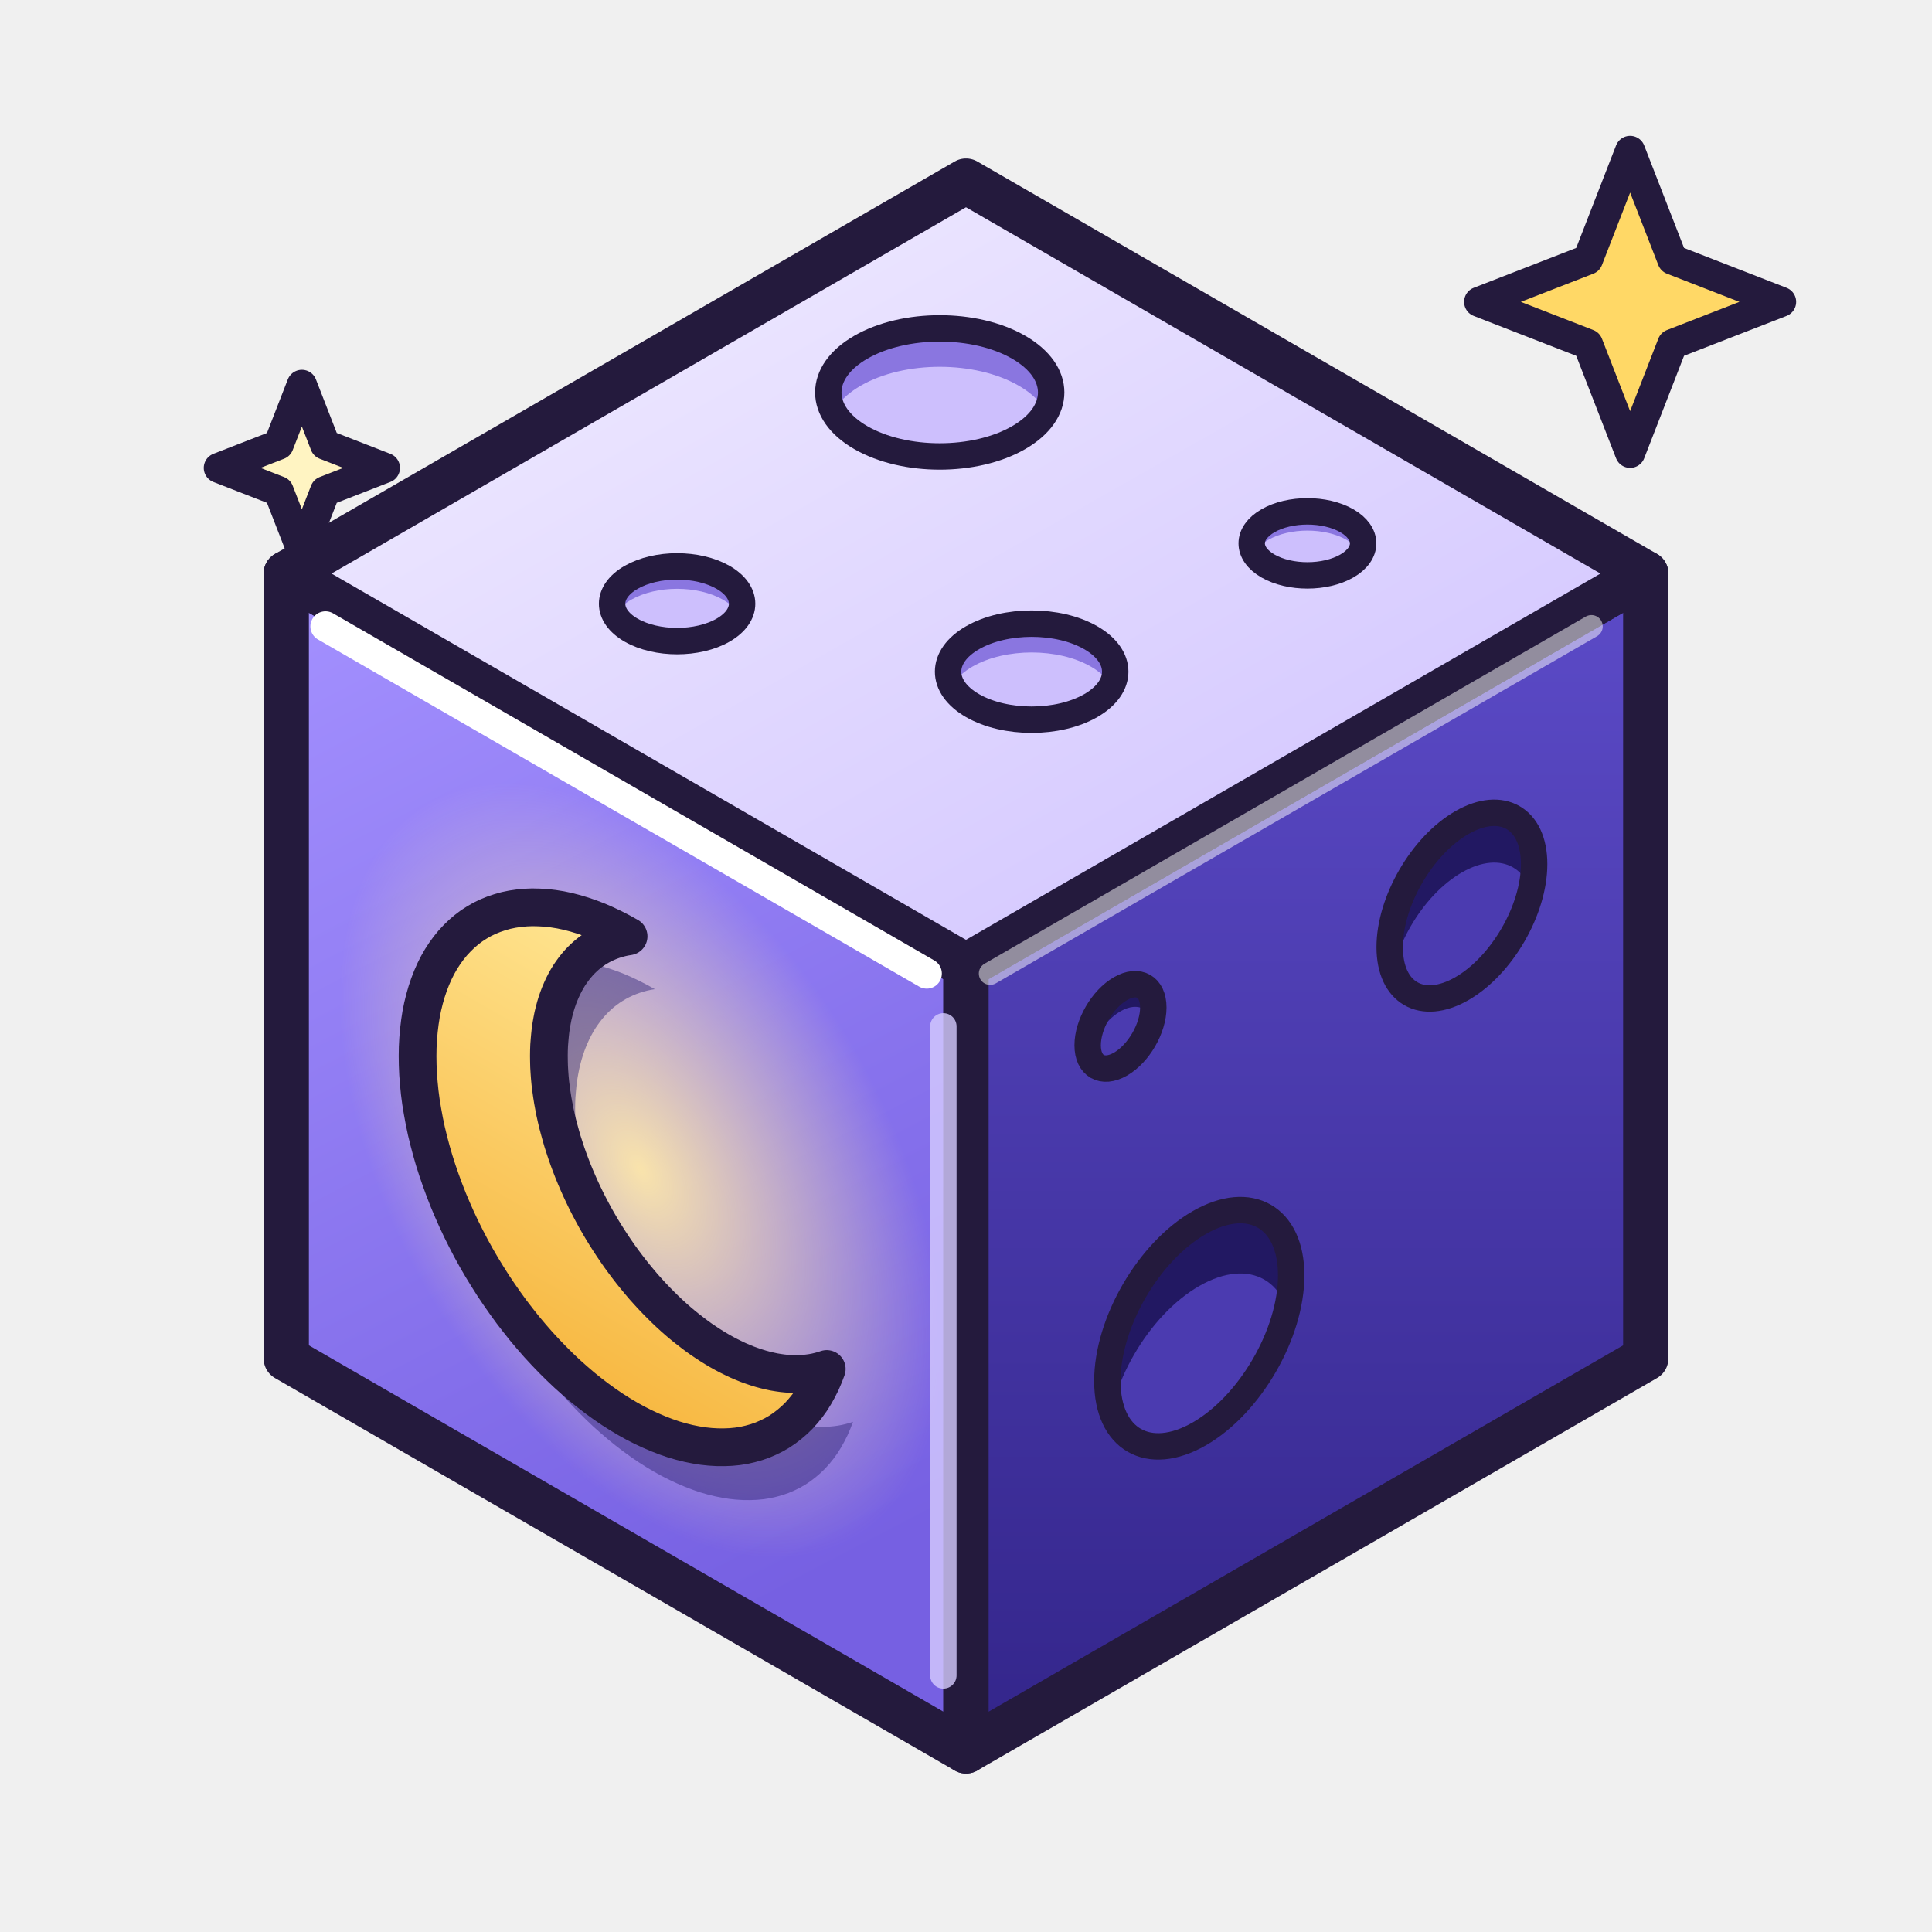
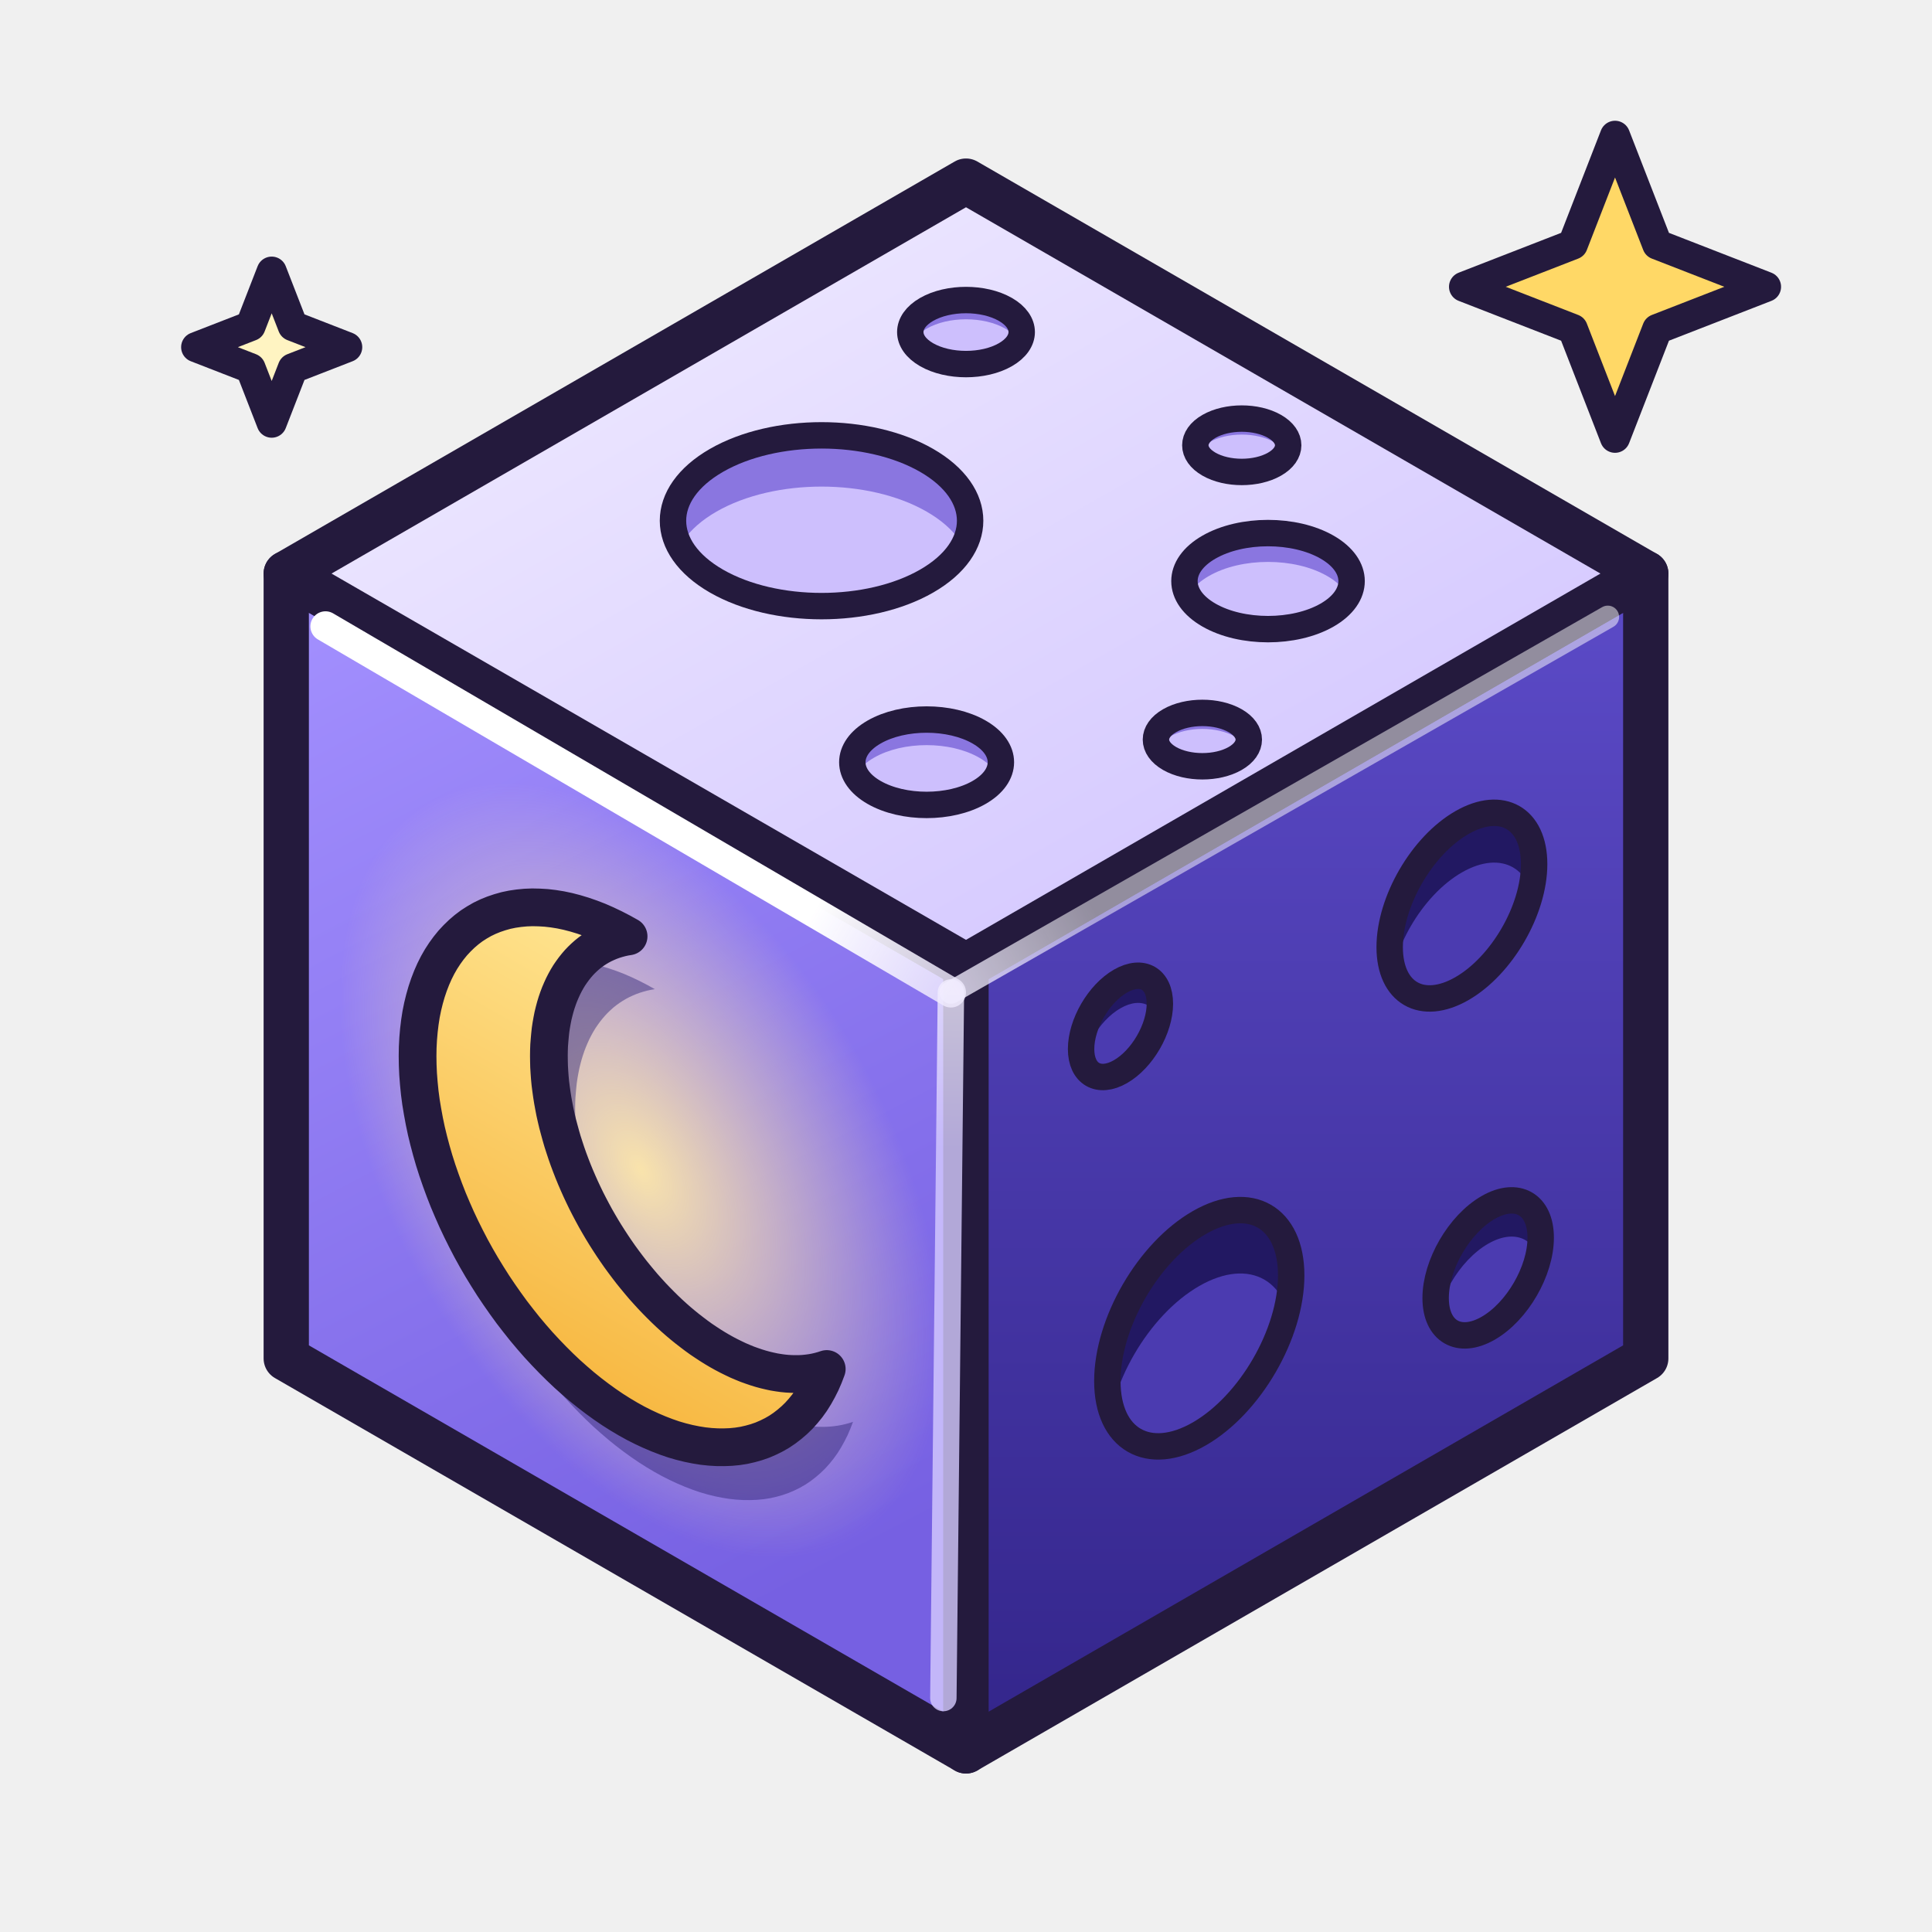
<svg xmlns="http://www.w3.org/2000/svg" viewBox="0 0 256 256" width="256" height="256">
  <defs>
    <linearGradient id="t" x1="0" y1="0" x2="1" y2="1">
      <stop offset="0" stop-color="#f4f0ff" />
      <stop offset="1" stop-color="#cdbfff" />
    </linearGradient>
    <linearGradient id="l" x1="0" y1="0" x2=".3" y2="1">
      <stop offset="0" stop-color="#a491ff" />
      <stop offset="1" stop-color="#7660e2" />
    </linearGradient>
    <linearGradient id="r" x1="0" y1="0" x2="0" y2="1">
      <stop offset="0" stop-color="#5c4bc8" />
      <stop offset="1" stop-color="#33258a" />
    </linearGradient>
    <radialGradient id="glow">
      <stop offset="0" stop-color="#ffe9a8" stop-opacity=".95" />
      <stop offset="1" stop-color="#ffe9a8" stop-opacity="0" />
    </radialGradient>
    <linearGradient id="mg" x1="0" y1="0" x2="0" y2="1">
      <stop offset="0" stop-color="#ffe591" />
      <stop offset="1" stop-color="#f7b740" />
    </linearGradient>
    <radialGradient id="sh">
      <stop offset="0" stop-color="#241a3d" stop-opacity=".4" />
      <stop offset="1" stop-color="#241a3d" stop-opacity="0" />
    </radialGradient>
+     <linearGradient id="g1" gradientUnits="userSpaceOnUse" x1="126" y1="131.5" x2="43.13" y2="83">
+       <stop offset="0" stop-color="#f1ecff" stop-opacity=".8" />
+       <stop offset=".22" stop-color="#fff" stop-opacity="1" />
+     </linearGradient>
+     <linearGradient id="g2" gradientUnits="userSpaceOnUse" x1="126" y1="131.5" x2="213.04" y2="81.75">
+       <stop offset="0" stop-color="#f1ecff" stop-opacity=".8" />
+       <stop offset=".22" stop-color="#fff" stop-opacity="0.5" />
+     </linearGradient>
+     <linearGradient id="g3" gradientUnits="userSpaceOnUse" x1="126" y1="131.5" x2="125" y2="225">
+       <stop offset="0" stop-color="#f1ecff" stop-opacity=".8" />
+       <stop offset=".22" stop-color="#d6ccff" stop-opacity="0.8" />
+     </linearGradient>
  </defs>
  <polygon points="37.93,76 128,128 128,232 37.93,180" fill="url(#l)" stroke="#241a3d" stroke-width="6" stroke-linejoin="round" />
  <polygon points="218.07,76 128,128 128,232 218.07,180" fill="url(#r)" stroke="#241a3d" stroke-width="6" stroke-linejoin="round" />
  <polygon points="128,24 218.07,76 128,128 37.93,76" fill="url(#t)" stroke="#241a3d" stroke-width="6" stroke-linejoin="round" />
  <g transform="matrix(0.87 0.5 -0.87 0.5 128 24)">
    <clipPath id="ct0">
-       <circle cx="26" cy="30" r="12" />
+       <circle cx="34" cy="56" r="16" />
    </clipPath>
-     <circle cx="26" cy="30" r="12" fill="#8a76e0" />
-     <circle cx="31.09" cy="35.09" r="12" fill="#cdbffd" clip-path="url(#ct0)" />
-     <circle cx="26" cy="30" r="12" fill="none" stroke="#241a3d" stroke-width="3.5" vector-effect="non-scaling-stroke" />
+     <circle cx="34" cy="56" r="16" fill="#8a76e0" />
+     <circle cx="40.79" cy="62.79" r="16" fill="#cdbffd" clip-path="url(#ct0)" />
+     <circle cx="34" cy="56" r="16" fill="none" stroke="#241a3d" stroke-width="3.5" vector-effect="non-scaling-stroke" />
    <clipPath id="ct1">
-       <circle cx="70" cy="60" r="9" />
+       <circle cx="76" cy="30" r="9" />
    </clipPath>
-     <circle cx="70" cy="60" r="9" fill="#8a76e0" />
-     <circle cx="73.82" cy="63.82" r="9" fill="#cdbffd" clip-path="url(#ct1)" />
-     <circle cx="70" cy="60" r="9" fill="none" stroke="#241a3d" stroke-width="3.5" vector-effect="non-scaling-stroke" />
+     <circle cx="76" cy="30" r="9" fill="#8a76e0" />
+     <circle cx="79.82" cy="33.82" r="9" fill="#cdbffd" clip-path="url(#ct1)" />
+     <circle cx="76" cy="30" r="9" fill="none" stroke="#241a3d" stroke-width="3.5" vector-effect="non-scaling-stroke" />
    <clipPath id="ct2">
-       <circle cx="74" cy="22" r="6" />
+       <circle cx="74" cy="80" r="8" />
    </clipPath>
-     <circle cx="74" cy="22" r="6" fill="#8a76e0" />
-     <circle cx="76.55" cy="24.55" r="6" fill="#cdbffd" clip-path="url(#ct2)" />
-     <circle cx="74" cy="22" r="6" fill="none" stroke="#241a3d" stroke-width="3.5" vector-effect="non-scaling-stroke" />
+     <circle cx="74" cy="80" r="8" fill="#8a76e0" />
+     <circle cx="77.39" cy="83.39" r="8" fill="#cdbffd" clip-path="url(#ct2)" />
+     <circle cx="74" cy="80" r="8" fill="none" stroke="#241a3d" stroke-width="3.5" vector-effect="non-scaling-stroke" />
    <clipPath id="ct3">
-       <circle cx="34" cy="78" r="7" />
+       <circle cx="20" cy="20" r="6" />
    </clipPath>
-     <circle cx="34" cy="78" r="7" fill="#8a76e0" />
-     <circle cx="36.97" cy="80.97" r="7" fill="#cdbffd" clip-path="url(#ct3)" />
-     <circle cx="34" cy="78" r="7" fill="none" stroke="#241a3d" stroke-width="3.5" vector-effect="non-scaling-stroke" />
+     <circle cx="20" cy="20" r="6" fill="#8a76e0" />
+     <circle cx="22.55" cy="22.55" r="6" fill="#cdbffd" clip-path="url(#ct3)" />
+     <circle cx="20" cy="20" r="6" fill="none" stroke="#241a3d" stroke-width="3.5" vector-effect="non-scaling-stroke" />
+     <clipPath id="ct4">
+       <circle cx="56" cy="14" r="5" />
+     </clipPath>
+     <circle cx="56" cy="14" r="5" fill="#8a76e0" />
+     <circle cx="58.12" cy="16.12" r="5" fill="#cdbffd" clip-path="url(#ct4)" />
+     <circle cx="56" cy="14" r="5" fill="none" stroke="#241a3d" stroke-width="3.5" vector-effect="non-scaling-stroke" />
+     <clipPath id="ct5">
+       <circle cx="92" cy="56" r="5" />
+     </clipPath>
+     <circle cx="92" cy="56" r="5" fill="#8a76e0" />
+     <circle cx="94.12" cy="58.12" r="5" fill="#cdbffd" clip-path="url(#ct5)" />
+     <circle cx="92" cy="56" r="5" fill="none" stroke="#241a3d" stroke-width="3.5" vector-effect="non-scaling-stroke" />
  </g>
  <g transform="matrix(-0.87 0.5 0 1 218.07 76)">
    <clipPath id="cr0">
      <circle cx="28" cy="30" r="11" />
    </clipPath>
    <circle cx="28" cy="30" r="11" fill="#221862" />
    <circle cx="28" cy="36.6" r="11" fill="#4b3bb0" clip-path="url(#cr0)" />
    <circle cx="28" cy="30" r="11" fill="none" stroke="#241a3d" stroke-width="3.5" vector-effect="non-scaling-stroke" />
    <clipPath id="cr1">
      <circle cx="68" cy="66" r="14" />
    </clipPath>
    <circle cx="68" cy="66" r="14" fill="#221862" />
    <circle cx="68" cy="74.4" r="14" fill="#4b3bb0" clip-path="url(#cr1)" />
    <circle cx="68" cy="66" r="14" fill="none" stroke="#241a3d" stroke-width="3.5" vector-effect="non-scaling-stroke" />
    <clipPath id="cr2">
-       <circle cx="80" cy="20" r="5" />
+       <circle cx="80" cy="20" r="6" />
    </clipPath>
-     <circle cx="80" cy="20" r="5" fill="#221862" />
-     <circle cx="80" cy="23" r="5" fill="#4b3bb0" clip-path="url(#cr2)" />
-     <circle cx="80" cy="20" r="5" fill="none" stroke="#241a3d" stroke-width="3.5" vector-effect="non-scaling-stroke" />
+     <circle cx="80" cy="20" r="6" fill="#221862" />
+     <circle cx="80" cy="23.6" r="6" fill="#4b3bb0" clip-path="url(#cr2)" />
+     <circle cx="80" cy="20" r="6" fill="none" stroke="#241a3d" stroke-width="3.5" vector-effect="non-scaling-stroke" />
+     <clipPath id="cr3">
+       <circle cx="24" cy="80" r="8" />
+     </clipPath>
+     <circle cx="24" cy="80" r="8" fill="#221862" />
+     <circle cx="24" cy="84.8" r="8" fill="#4b3bb0" clip-path="url(#cr3)" />
+     <circle cx="24" cy="80" r="8" fill="none" stroke="#241a3d" stroke-width="3.5" vector-effect="non-scaling-stroke" />
  </g>
  <g transform="matrix(0.87 0.5 0 1 37.93 76)">
    <circle cx="54" cy="52" r="46" fill="url(#glow)" />
  </g>
  <g transform="matrix(0.87 0.5 0 1 37.93 76)">
    <path d="M82.32 64.24 L81.92 65.35 L81.49 66.43 L81.01 67.5 L80.5 68.55 L79.95 69.59 L79.36 70.6 L78.73 71.59 L78.07 72.56 L77.37 73.5 L76.64 74.41 L75.88 75.3 L75.09 76.16 L74.26 76.99 L73.4 77.79 L72.52 78.56 L71.61 79.29 L70.67 79.99 L69.71 80.66 L68.72 81.29 L67.71 81.88 L66.68 82.43 L65.63 82.95 L64.56 83.43 L63.48 83.87 L62.37 84.27 L61.26 84.63 L60.13 84.95 L59 85.23 L57.85 85.46 L56.69 85.65 L55.53 85.8 L54.37 85.91 L53.2 85.98 L52.03 86 L50.86 85.98 L49.69 85.92 L48.52 85.81 L47.36 85.66 L46.2 85.47 L45.06 85.24 L43.92 84.96 L42.79 84.65 L41.68 84.29 L40.58 83.89 L39.49 83.45 L38.42 82.98 L37.37 82.46 L36.34 81.91 L35.33 81.31 L34.34 80.69 L33.38 80.02 L32.44 79.32 L31.52 78.59 L30.64 77.82 L29.78 77.03 L28.95 76.2 L28.15 75.34 L27.39 74.45 L26.66 73.54 L25.96 72.6 L25.3 71.63 L24.67 70.65 L24.08 69.63 L23.53 68.6 L23.01 67.55 L22.53 66.48 L22.1 65.4 L21.7 64.29 L21.34 63.18 L21.03 62.05 L20.76 60.91 L20.52 59.77 L20.33 58.61 L20.19 57.45 L20.08 56.28 L20.02 55.11 L20 53.94 L20.02 52.77 L20.09 51.6 L20.2 50.44 L20.35 49.28 L20.54 48.12 L20.78 46.97 L21.06 45.84 L21.38 44.71 L21.74 43.6 L22.14 42.5 L22.58 41.41 L23.06 40.34 L23.58 39.29 L24.14 38.26 L24.73 37.26 L25.36 36.27 L26.03 35.31 L26.73 34.37 L27.46 33.46 L28.23 32.57 L29.03 31.72 L29.86 30.89 L30.72 30.1 L31.61 29.34 L32.53 28.61 L33.47 27.91 L34.44 27.25 L35.43 26.63 L36.44 26.04 L37.47 25.49 L38.53 24.98 L39.6 24.5 L40.68 24.07 L41.79 23.67 L42.9 23.32 L44.03 23.01 L45.17 22.74 L46.32 22.51 L47.47 22.32 L48.64 22.18 L49.8 22.08 L50.97 22.02 L52.14 22 L51.55 22.38 L50.97 22.78 L50.4 23.2 L49.84 23.63 L49.29 24.08 L48.76 24.54 L48.24 25.01 L47.73 25.5 L47.23 26.01 L46.75 26.52 L46.28 27.05 L45.83 27.59 L45.39 28.15 L44.97 28.71 L44.56 29.29 L44.17 29.88 L43.8 30.47 L43.44 31.08 L43.09 31.7 L42.77 32.32 L42.46 32.96 L42.17 33.6 L41.9 34.25 L41.64 34.91 L41.4 35.58 L41.18 36.25 L40.98 36.92 L40.8 37.6 L40.63 38.29 L40.49 38.98 L40.36 39.68 L40.25 40.37 L40.17 41.07 L40.1 41.78 L40.04 42.48 L40.01 43.19 L40 43.89 L40.01 44.6 L40.03 45.3 L40.08 46.01 L40.14 46.71 L40.22 47.41 L40.33 48.11 L40.45 48.8 L40.59 49.5 L40.75 50.18 L40.92 50.87 L41.12 51.55 L41.33 52.22 L41.57 52.88 L41.82 53.55 L42.08 54.2 L42.37 54.84 L42.67 55.48 L42.99 56.11 L43.33 56.73 L43.68 57.34 L44.05 57.94 L44.44 58.53 L44.84 59.11 L45.26 59.68 L45.69 60.24 L46.14 60.78 L46.61 61.32 L47.08 61.84 L47.57 62.34 L48.08 62.84 L48.6 63.32 L49.13 63.78 L49.67 64.23 L50.23 64.67 L50.79 65.09 L51.37 65.49 L51.96 65.88 L52.56 66.26 L53.17 66.61 L53.79 66.95 L54.41 67.28 L55.05 67.58 L55.69 67.87 L56.35 68.14 L57 68.39 L57.67 68.63 L58.34 68.85 L59.02 69.05 L59.7 69.23 L60.39 69.39 L61.08 69.53 L61.78 69.65 L62.47 69.76 L63.17 69.85 L63.88 69.91 L64.58 69.96 L65.29 69.99 L65.99 70 L66.7 69.99 L67.4 69.96 L68.11 69.91 L68.81 69.85 L69.51 69.76 L70.21 69.66 L70.9 69.53 L71.59 69.39 L72.28 69.23 L72.96 69.05 L73.64 68.85 L74.31 68.64 L74.98 68.4 L75.64 68.15 L76.29 67.88 L76.93 67.59 L77.57 67.28 L78.2 66.96 L78.82 66.62 L79.43 66.26 L80.03 65.89 L80.62 65.5 L81.19 65.1 L81.76 64.68Z" transform="translate(4 5)" fill="#2a1f72" opacity=".45" />
    <path d="M82.32 64.24 L81.92 65.35 L81.49 66.43 L81.01 67.5 L80.5 68.55 L79.95 69.59 L79.36 70.6 L78.73 71.59 L78.07 72.56 L77.37 73.5 L76.64 74.41 L75.88 75.3 L75.09 76.16 L74.26 76.99 L73.4 77.79 L72.52 78.56 L71.61 79.29 L70.67 79.99 L69.71 80.66 L68.72 81.29 L67.71 81.88 L66.68 82.43 L65.63 82.95 L64.56 83.43 L63.48 83.87 L62.37 84.27 L61.26 84.63 L60.13 84.95 L59 85.23 L57.85 85.46 L56.69 85.65 L55.53 85.8 L54.37 85.91 L53.2 85.98 L52.03 86 L50.86 85.98 L49.69 85.92 L48.52 85.81 L47.36 85.66 L46.2 85.47 L45.06 85.24 L43.92 84.96 L42.79 84.65 L41.68 84.29 L40.58 83.89 L39.49 83.45 L38.42 82.98 L37.37 82.46 L36.34 81.91 L35.33 81.31 L34.34 80.69 L33.38 80.02 L32.44 79.32 L31.52 78.59 L30.64 77.82 L29.78 77.03 L28.95 76.2 L28.15 75.34 L27.39 74.45 L26.66 73.54 L25.96 72.6 L25.3 71.63 L24.67 70.65 L24.08 69.63 L23.53 68.6 L23.01 67.55 L22.53 66.48 L22.1 65.4 L21.7 64.29 L21.34 63.18 L21.03 62.05 L20.76 60.91 L20.52 59.77 L20.33 58.61 L20.19 57.45 L20.08 56.28 L20.02 55.11 L20 53.94 L20.02 52.77 L20.09 51.6 L20.2 50.44 L20.35 49.28 L20.54 48.12 L20.78 46.97 L21.06 45.84 L21.38 44.71 L21.74 43.6 L22.14 42.5 L22.58 41.41 L23.06 40.34 L23.58 39.29 L24.14 38.26 L24.73 37.26 L25.36 36.27 L26.03 35.31 L26.73 34.37 L27.46 33.46 L28.23 32.57 L29.03 31.72 L29.86 30.89 L30.72 30.1 L31.61 29.34 L32.53 28.61 L33.47 27.91 L34.44 27.25 L35.43 26.63 L36.44 26.04 L37.47 25.49 L38.53 24.98 L39.6 24.5 L40.68 24.07 L41.79 23.67 L42.9 23.32 L44.03 23.01 L45.17 22.74 L46.32 22.51 L47.47 22.32 L48.64 22.18 L49.8 22.08 L50.97 22.02 L52.14 22 L51.55 22.38 L50.97 22.78 L50.4 23.2 L49.84 23.63 L49.29 24.08 L48.76 24.54 L48.24 25.01 L47.73 25.5 L47.23 26.01 L46.75 26.52 L46.28 27.05 L45.83 27.59 L45.39 28.15 L44.97 28.71 L44.56 29.29 L44.17 29.88 L43.8 30.47 L43.44 31.08 L43.09 31.7 L42.77 32.32 L42.46 32.96 L42.17 33.6 L41.9 34.25 L41.64 34.91 L41.4 35.58 L41.18 36.25 L40.98 36.92 L40.8 37.6 L40.63 38.29 L40.49 38.98 L40.36 39.68 L40.25 40.37 L40.17 41.07 L40.1 41.78 L40.04 42.48 L40.01 43.19 L40 43.89 L40.01 44.6 L40.03 45.3 L40.08 46.01 L40.14 46.71 L40.22 47.41 L40.33 48.11 L40.45 48.8 L40.59 49.5 L40.75 50.18 L40.92 50.87 L41.12 51.55 L41.33 52.22 L41.57 52.88 L41.82 53.55 L42.08 54.2 L42.37 54.84 L42.67 55.48 L42.99 56.11 L43.33 56.73 L43.68 57.34 L44.05 57.94 L44.44 58.53 L44.84 59.11 L45.26 59.68 L45.69 60.24 L46.14 60.78 L46.61 61.32 L47.08 61.84 L47.57 62.34 L48.08 62.84 L48.6 63.32 L49.13 63.78 L49.67 64.23 L50.23 64.67 L50.79 65.09 L51.37 65.49 L51.96 65.88 L52.56 66.26 L53.17 66.61 L53.79 66.95 L54.41 67.28 L55.05 67.58 L55.69 67.87 L56.35 68.14 L57 68.39 L57.67 68.63 L58.34 68.85 L59.02 69.05 L59.7 69.23 L60.39 69.39 L61.08 69.53 L61.78 69.65 L62.47 69.76 L63.17 69.85 L63.88 69.91 L64.58 69.96 L65.29 69.99 L65.99 70 L66.7 69.99 L67.4 69.96 L68.11 69.91 L68.81 69.85 L69.51 69.76 L70.21 69.66 L70.9 69.53 L71.59 69.39 L72.28 69.23 L72.96 69.05 L73.64 68.85 L74.31 68.64 L74.98 68.4 L75.64 68.15 L76.29 67.88 L76.93 67.59 L77.57 67.28 L78.2 66.96 L78.82 66.62 L79.43 66.26 L80.03 65.89 L80.62 65.5 L81.19 65.1 L81.76 64.68Z" fill="url(#mg)" stroke="#241a3d" stroke-width="5" stroke-linejoin="round" vector-effect="non-scaling-stroke" />
  </g>
-   <polyline points="43.13,79 122.8,125" stroke="#fff" stroke-width="4" stroke-linecap="round" transform="translate(0 4)" />
-   <polyline points="212.87,79 133.2,125" stroke="#fff" stroke-width="3" stroke-linecap="round" opacity=".5" transform="translate(-2 4)" />
-   <polyline points="128,136 128,222" stroke="#d6ccff" stroke-width="3.5" stroke-linecap="round" opacity=".8" transform="translate(-3 0)" />
-   <polygon points="216,20 221.6,34.4 236,40 221.6,45.6 216,60 210.4,45.6 196,40 210.4,34.4" fill="#ffd866" stroke="#241a3d" stroke-width="4" stroke-linejoin="round" />
-   <polygon points="40,51 43.08,58.92 51,62 43.08,65.08 40,73 36.92,65.08 29,62 36.92,58.92" fill="#fff4c2" stroke="#241a3d" stroke-width="4" stroke-linejoin="round" />
+   <polyline points="126,131.5 213.04,81.75" stroke="url(#g2)" stroke-width="3" stroke-linecap="round" />
+   <polyline points="126,131.5 125,225" stroke="url(#g3)" stroke-width="3.5" stroke-linecap="round" />
+   <polyline points="126,131.5 43.13,83" stroke="url(#g1)" stroke-width="4" stroke-linecap="round" />
+   <polygon points="214,18 219.6,32.4 234,38 219.6,43.6 214,58 208.4,43.6 194,38 208.4,32.4" fill="#ffd866" stroke="#241a3d" stroke-width="4" stroke-linejoin="round" />
+   <polygon points="36,36 38.8,43.2 46,46 38.8,48.8 36,56 33.2,48.8 26,46 33.2,43.2" fill="#fff4c2" stroke="#241a3d" stroke-width="4" stroke-linejoin="round" />
</svg>
